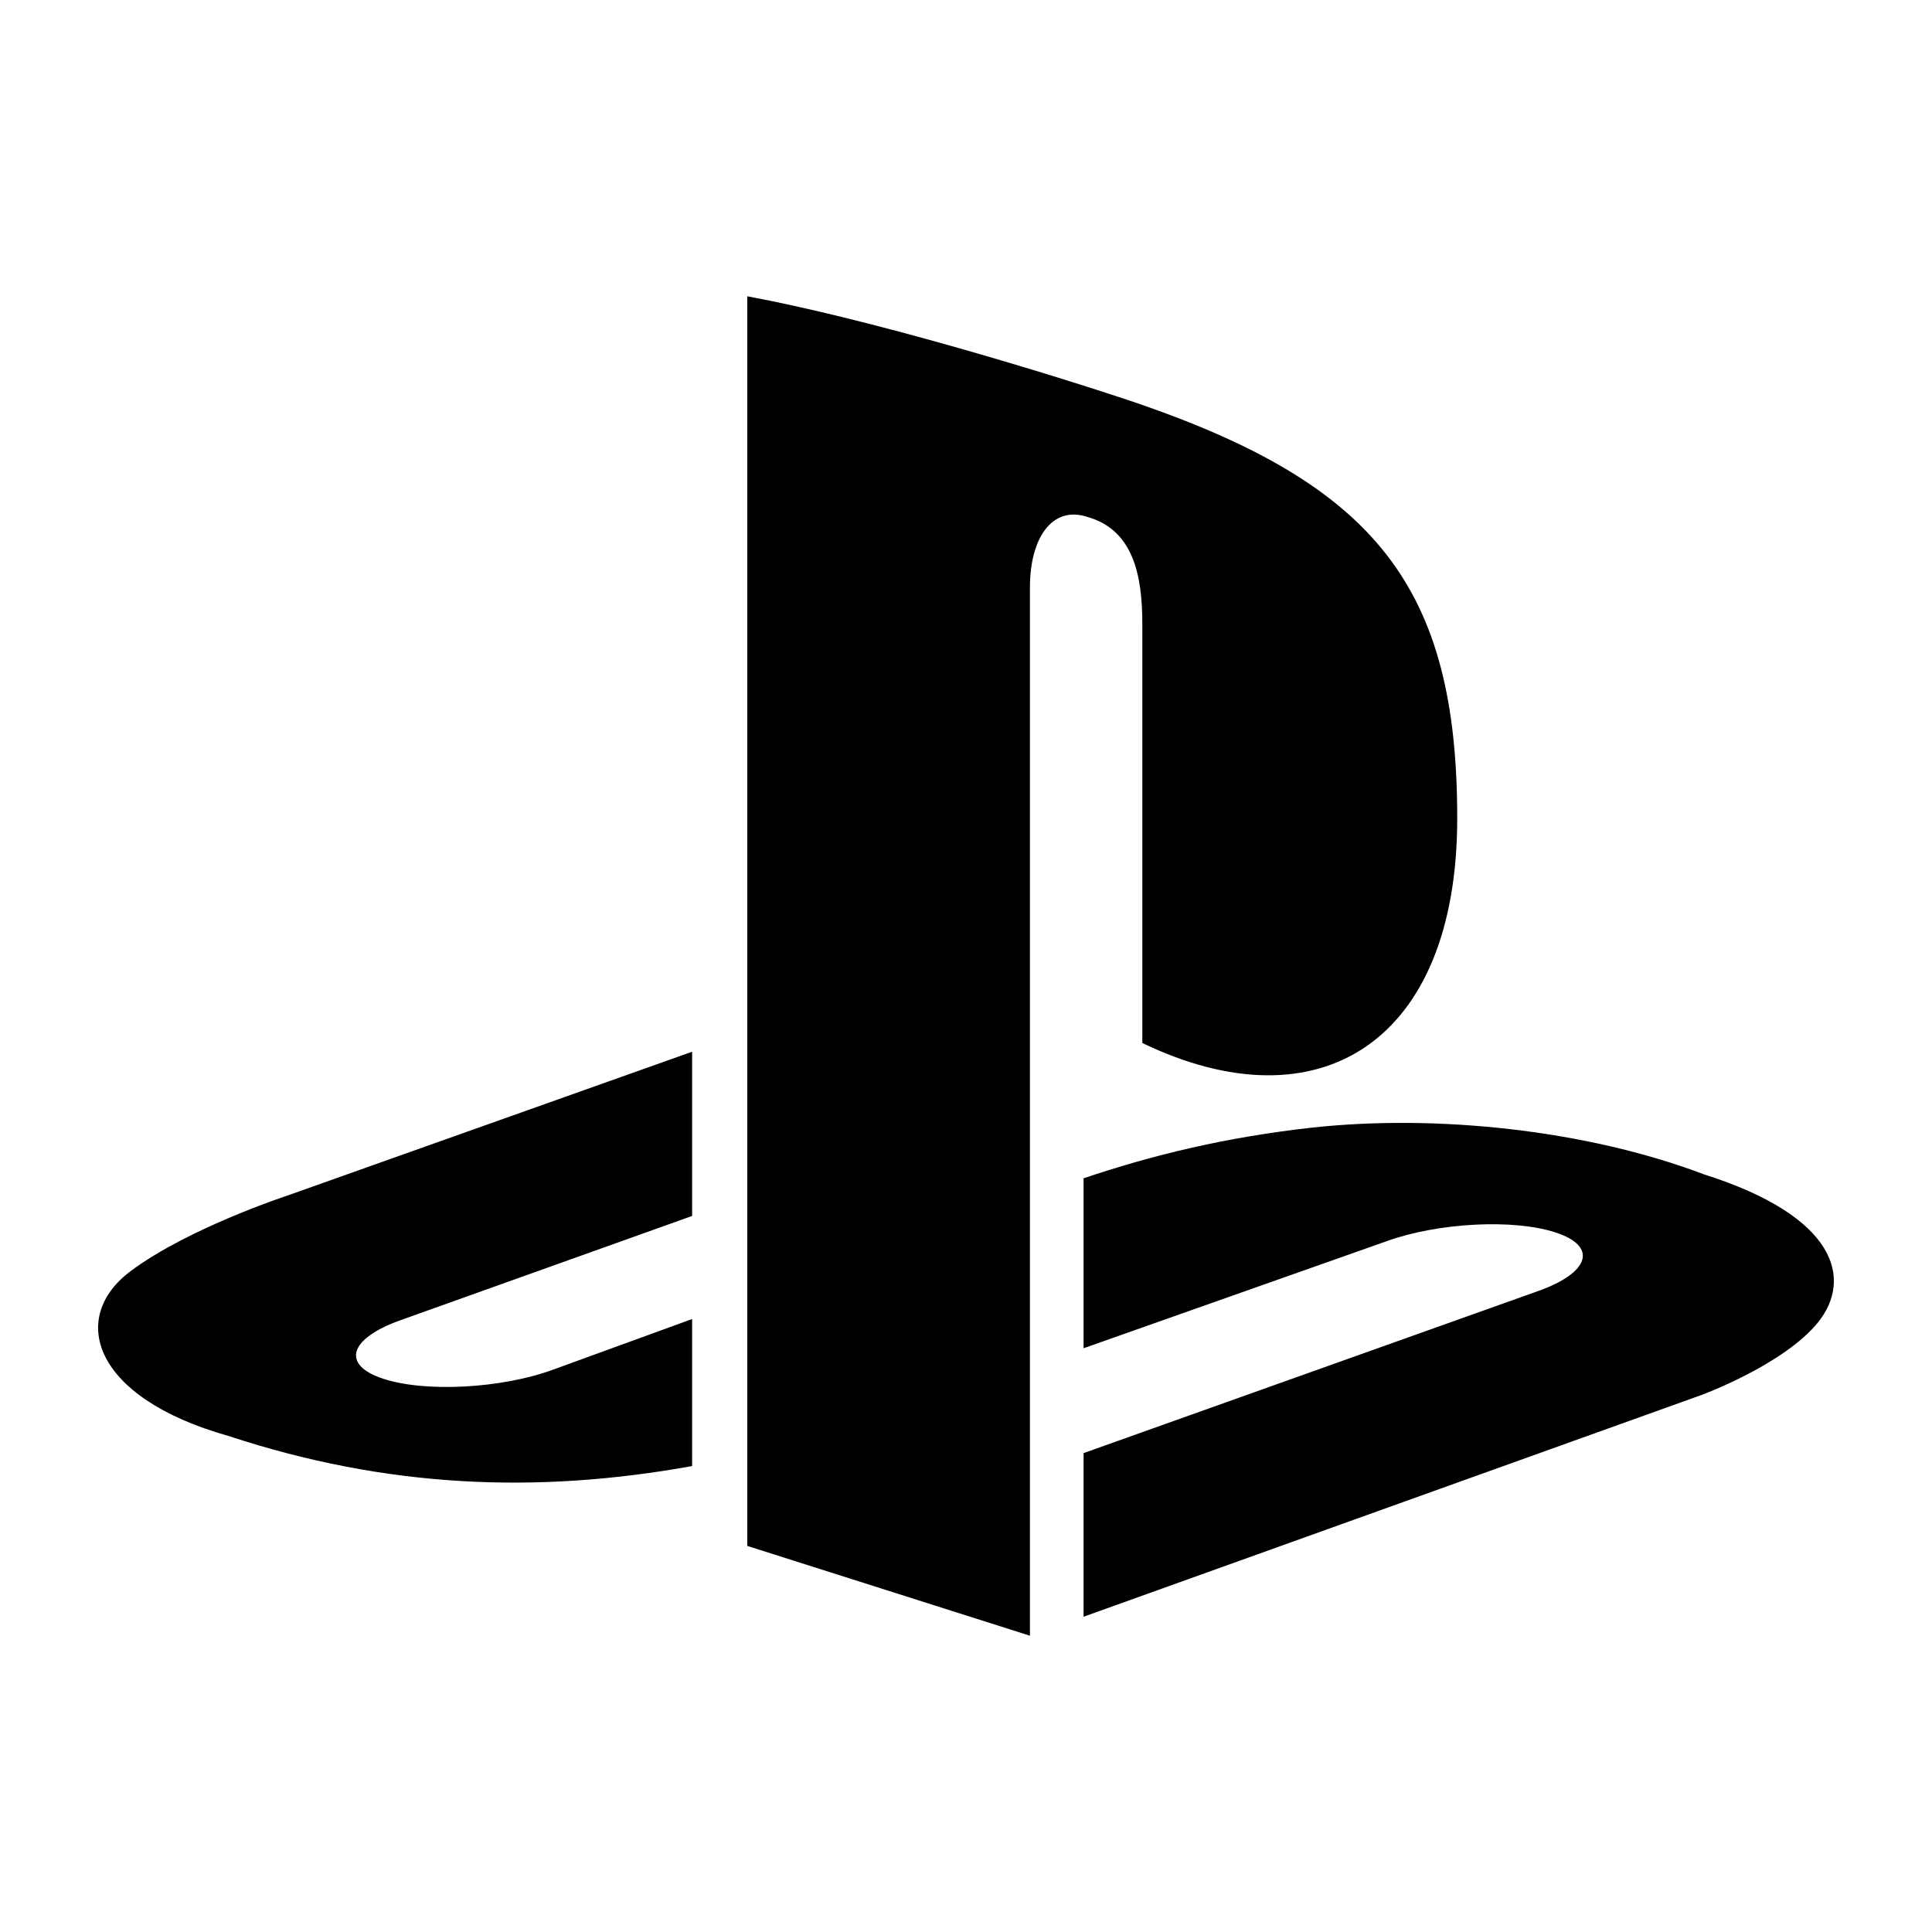
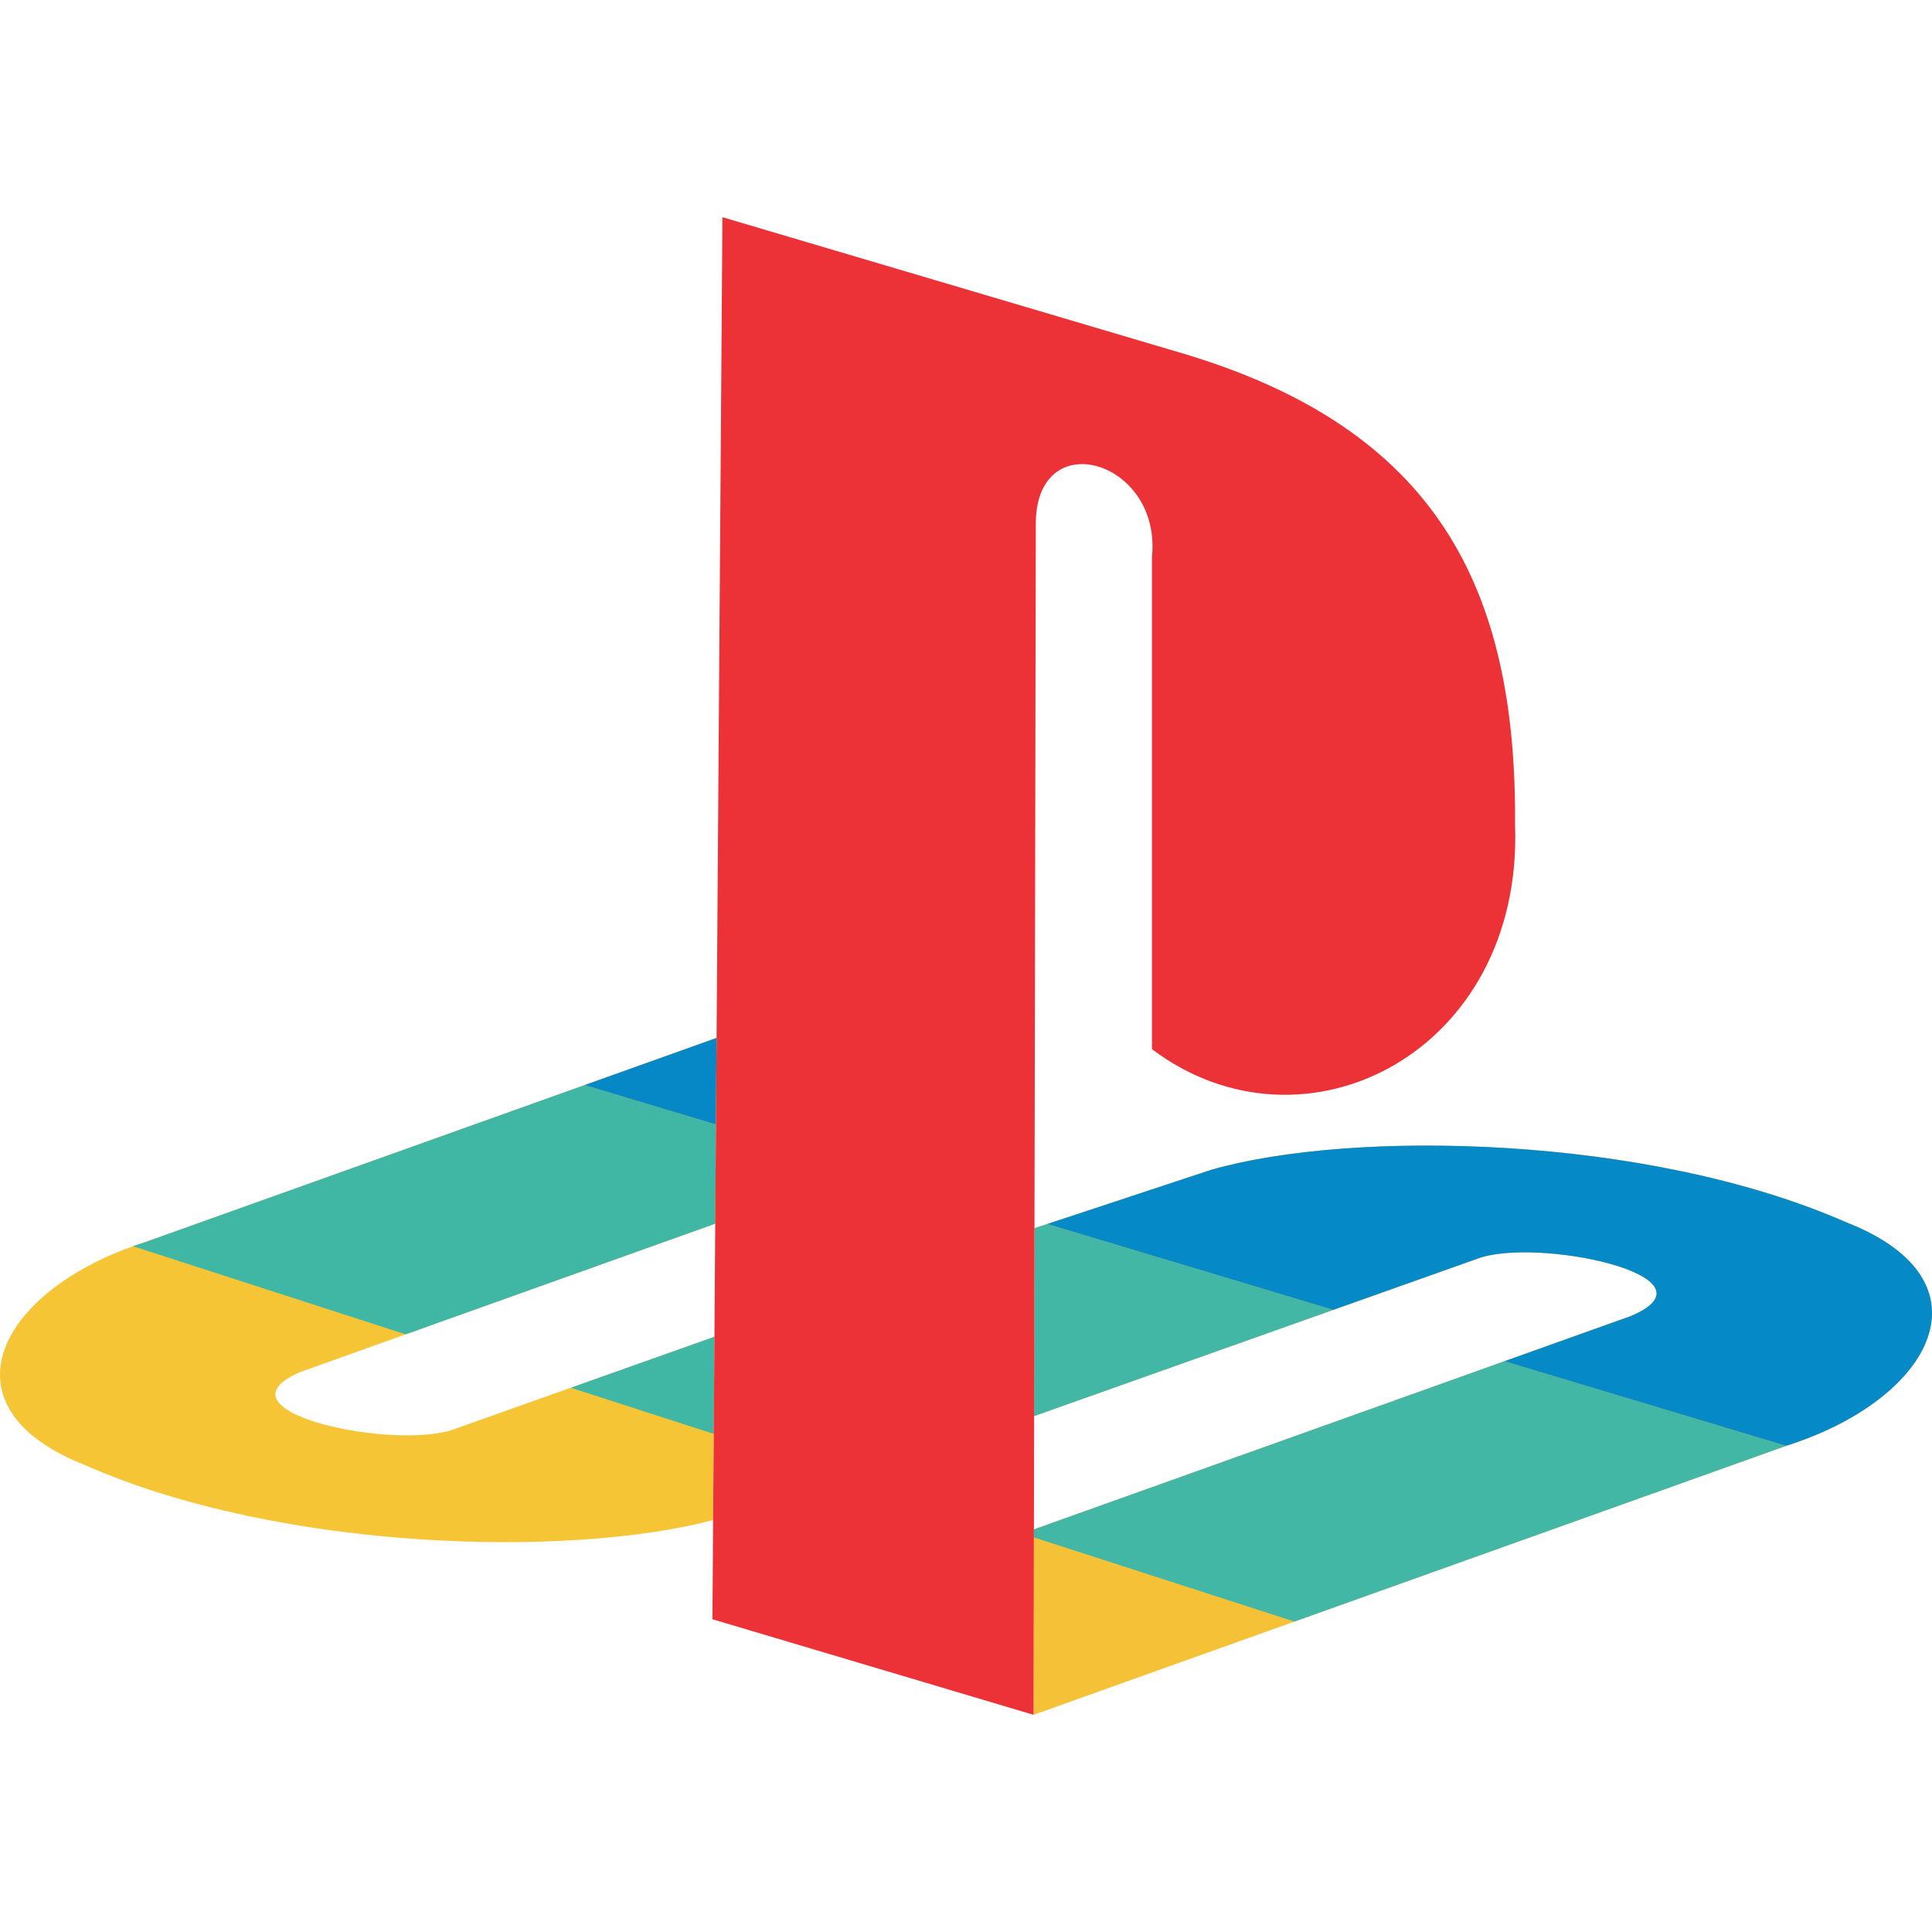
- <svg xmlns="http://www.w3.org/2000/svg" height="512px" style="enable-background:new 0 0 512 512;" version="1.1" viewBox="0 0 512 512" width="512px" xml:space="preserve">
-   <g id="comp_x5F_262-playstation">
-     <g>
-       <path d="M481.93,350.272c-9.024,11.339-30.984,19.404-30.984,19.404l-163.788,58.775v-43.361l120.505-42.964    c13.655-4.873,15.813-11.819,4.632-15.493c-11.1-3.674-31.225-2.635-44.879,2.316l-80.258,28.351v-45.042    c18.527-6.229,37.613-10.859,60.451-13.416c32.663-3.594,72.591,0.48,103.975,12.379    C486.881,322.402,490.874,338.932,481.93,350.272L481.93,350.272z M302.729,276.404V165.401c0-13.016-2.396-24.995-14.614-28.429    c-9.344-3.035-15.171,5.671-15.171,18.687v277.824l-74.908-23.798V78.517c31.862,5.911,78.26,19.885,103.177,28.27    c63.486,21.801,84.968,48.953,84.968,110.043C386.181,276.323,349.446,298.925,302.729,276.404L302.729,276.404z M60.521,380.536    c-36.255-10.22-42.323-31.541-25.793-43.761c15.252-11.338,41.285-19.884,41.285-19.884l107.408-38.172v43.521l-77.302,27.633    c-13.654,4.871-15.731,11.817-4.632,15.49c11.101,3.674,31.224,2.637,44.88-2.314l37.054-13.495v38.969    C142.216,395.95,102.446,394.352,60.521,380.536L60.521,380.536z" />
+ <svg xmlns="http://www.w3.org/2000/svg" height="256px" style="shape-rendering:geometricPrecision; text-rendering:geometricPrecision; image-rendering:optimizeQuality; fill-rule:evenodd; clip-rule:evenodd" version="1.1" viewBox="0 0 256000 255998" width="256px" xml:space="preserve">
+   <defs>
+     <style type="text/css">
+    
+     .fil7 {fill:none}
+     .fil6 {fill:#ED3237}
+     .fil0 {fill:#F5C136}
+     .fil3 {fill:#F5C535}
+     .fil1 {fill:#42B7A5}
+     .fil4 {fill:#40B7A5}
+     .fil2 {fill:#0689C7}
+     .fil5 {fill:#0688C7}
+    
+   </style>
+   </defs>
+   <g id="Layer_x0020_1">
+     <g id="_394354592">
+       <path class="fil0" d="M136954 227221l99721 -35641c19534,-6199 27717,-21899 7984,-29609 -26388,-11613 -65567,-12319 -84178,-6964l-23405 7736 -68 35805 20 -10911 58551 -20786c7732,-3085 32982,2253 20531,7524l-79110 28276 -46 24570z" />
+       <path class="fil1" d="M138770 162183l-1694 560 -68 35805 20 -10911 39644 -14074 -37902 -11380zm60569 18186l-62339 22282 -2 1060 34521 11156 65156 -23287 -37336 -11211z" />
+       <path class="fil2" d="M236675 191580c19534,-6199 27717,-21899 7984,-29609 -26388,-11613 -65567,-12319 -84178,-6964l-21711 7176 37902 11380 18907 -6712c7732,-3085 32982,2253 20531,7524l-16771 5994 37336 11211z" />
+       <path class="fil3" d="M94948 137527l-75623 27029c-19534,6198 -27717,21899 -7984,29609 25913,11405 64161,12288 83151,7246l174 -24283 -34245 12157c-7732,3085 -32982,-2254 -20531,-7524l54883 -19617 175 -24617z" />
+       <path class="fil4" d="M77396 143801l-58071 20755c-576,183 -1142,376 -1700,574l36127 11676 41021 -14662 94 -13144 -17401 -5224 -70 25zm17178 46198l92 -12871 -19024 6753 18932 6118z" />
+       <polygon class="fil5" points="94948,137527 77466,143776 94867,149000 " />
+       <path class="fil6" d="M94399 214557l42555 12664 295 -157561c-204,-13624 16703,-8777 15391,4123l0 65233c20175,15215 49183,424 48115,-29706 218,-31268 -10238,-52577 -44510,-62621l-60521 -17913 -1325 185781z" />
    </g>
  </g>
-   <g id="Layer_1" />
+   <rect class="fil7" height="255998" width="255998" x="1" />
</svg>
